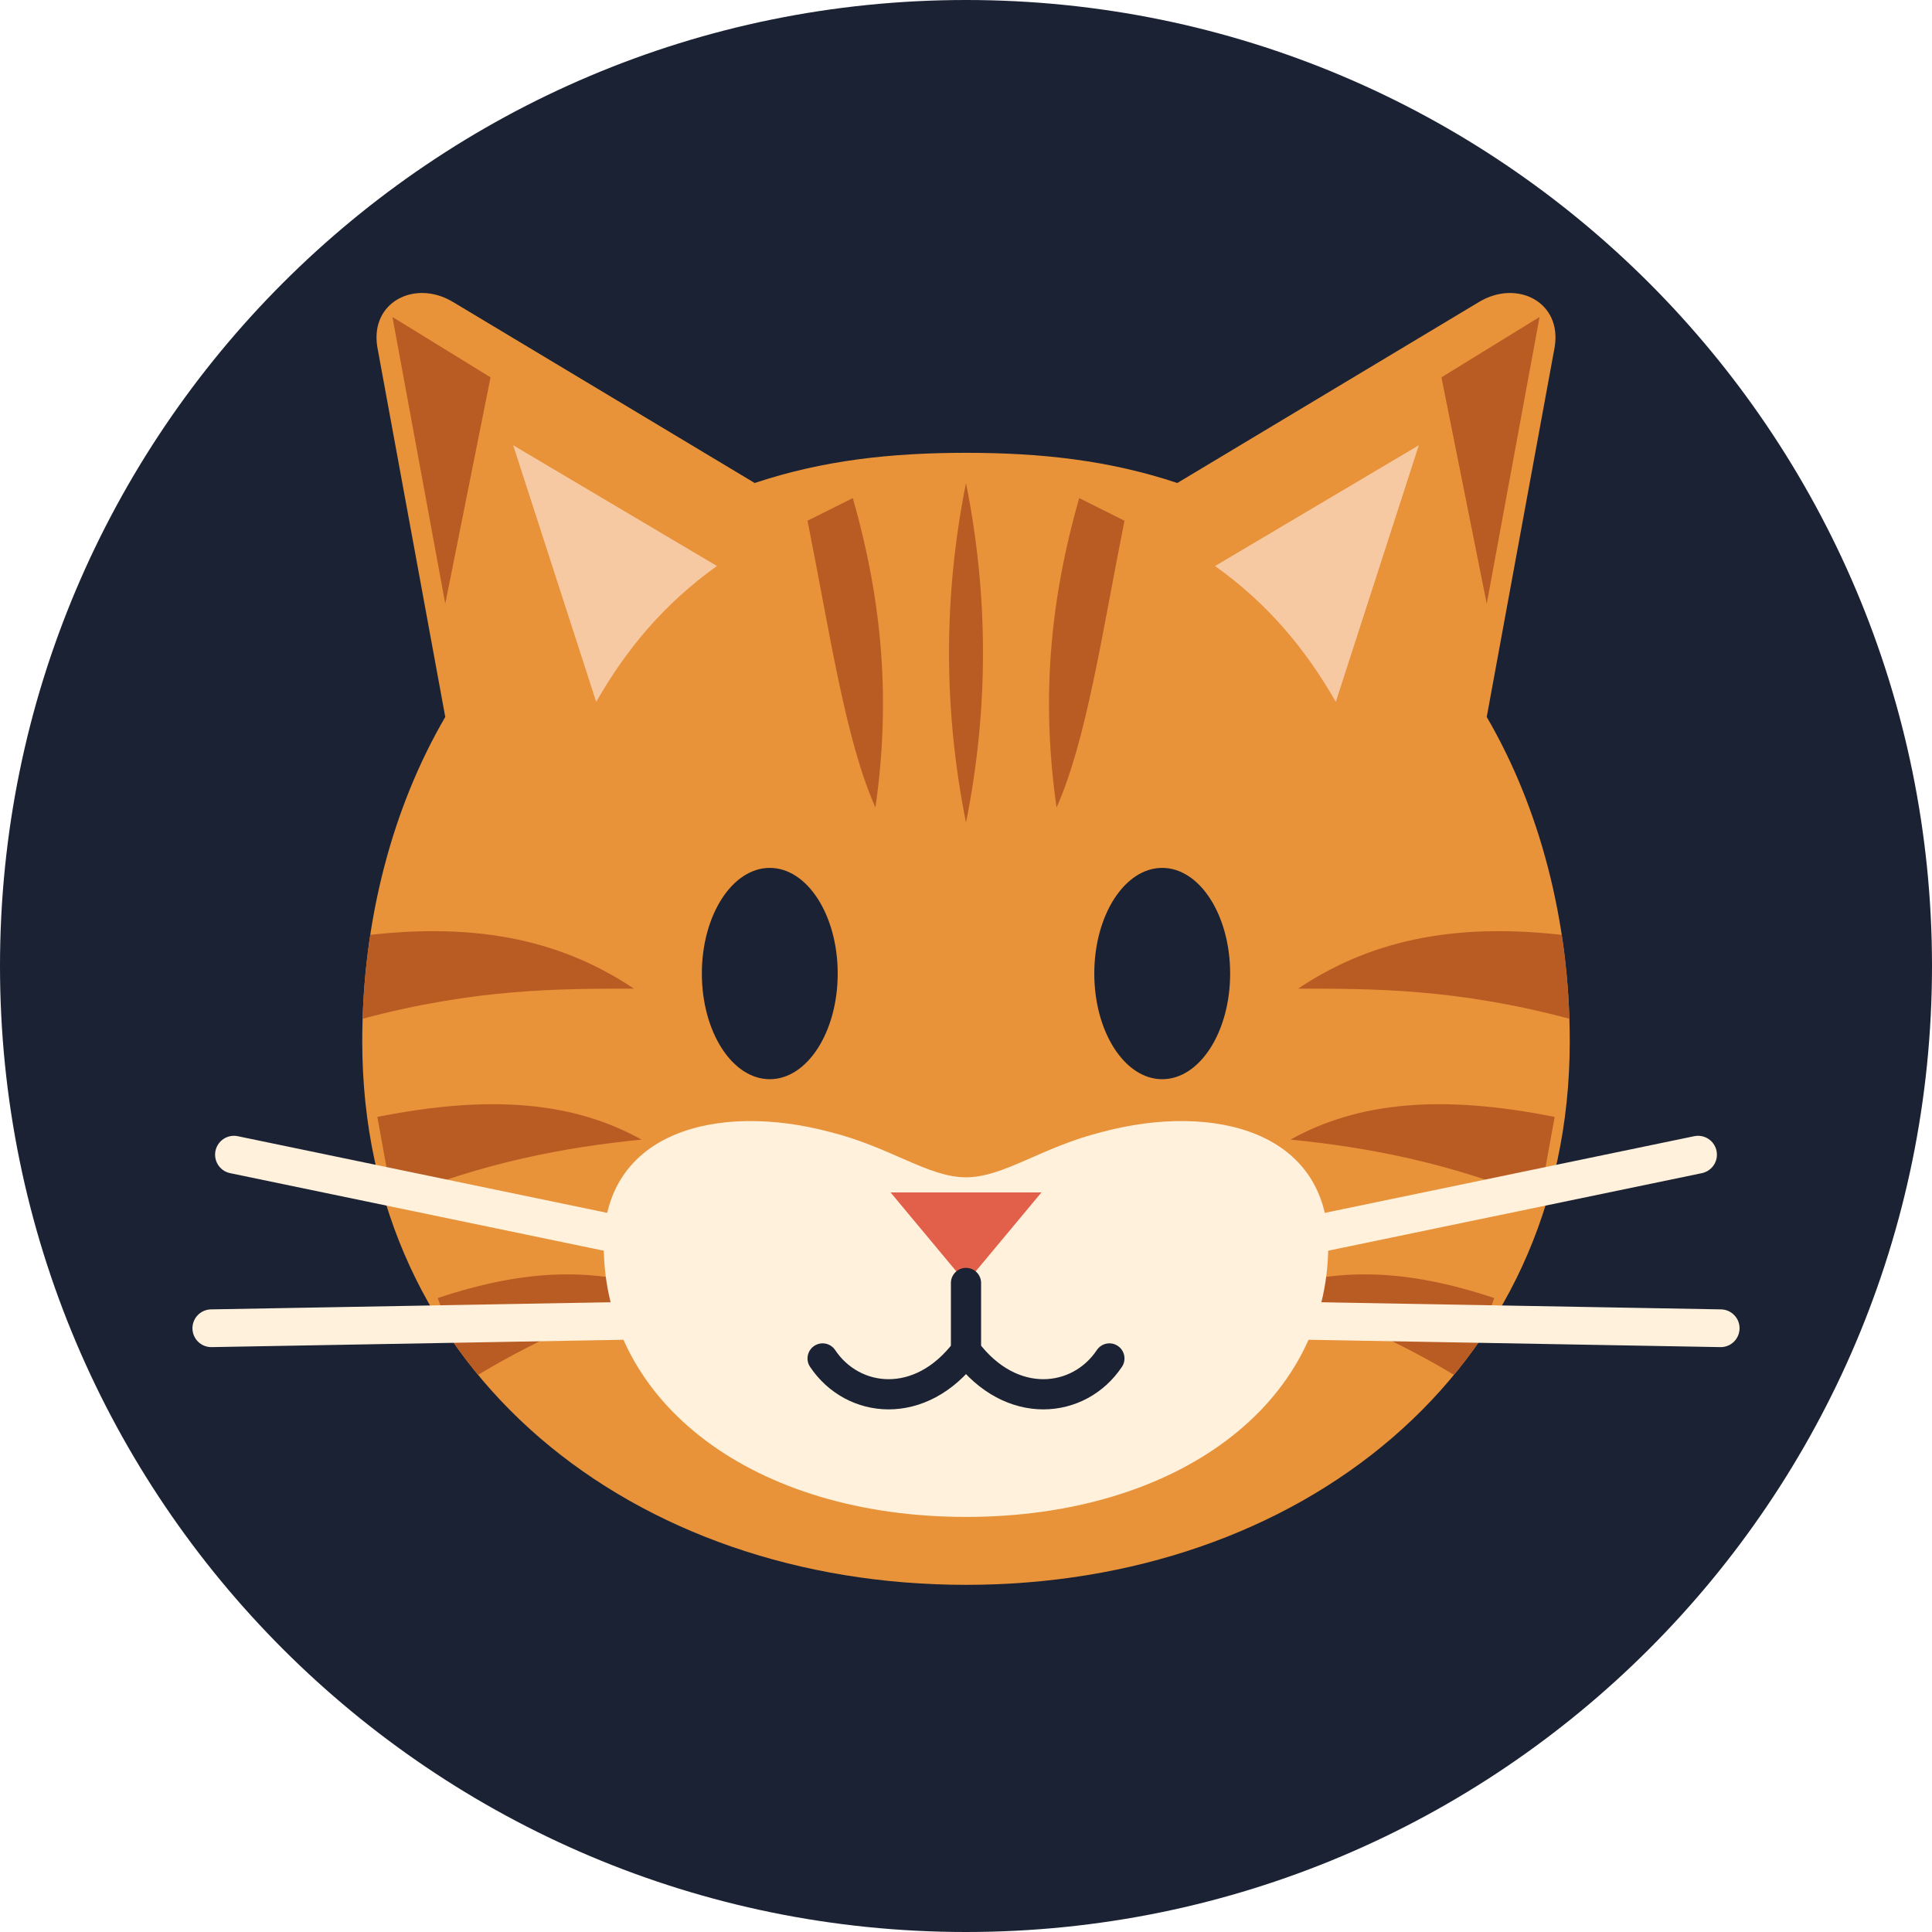
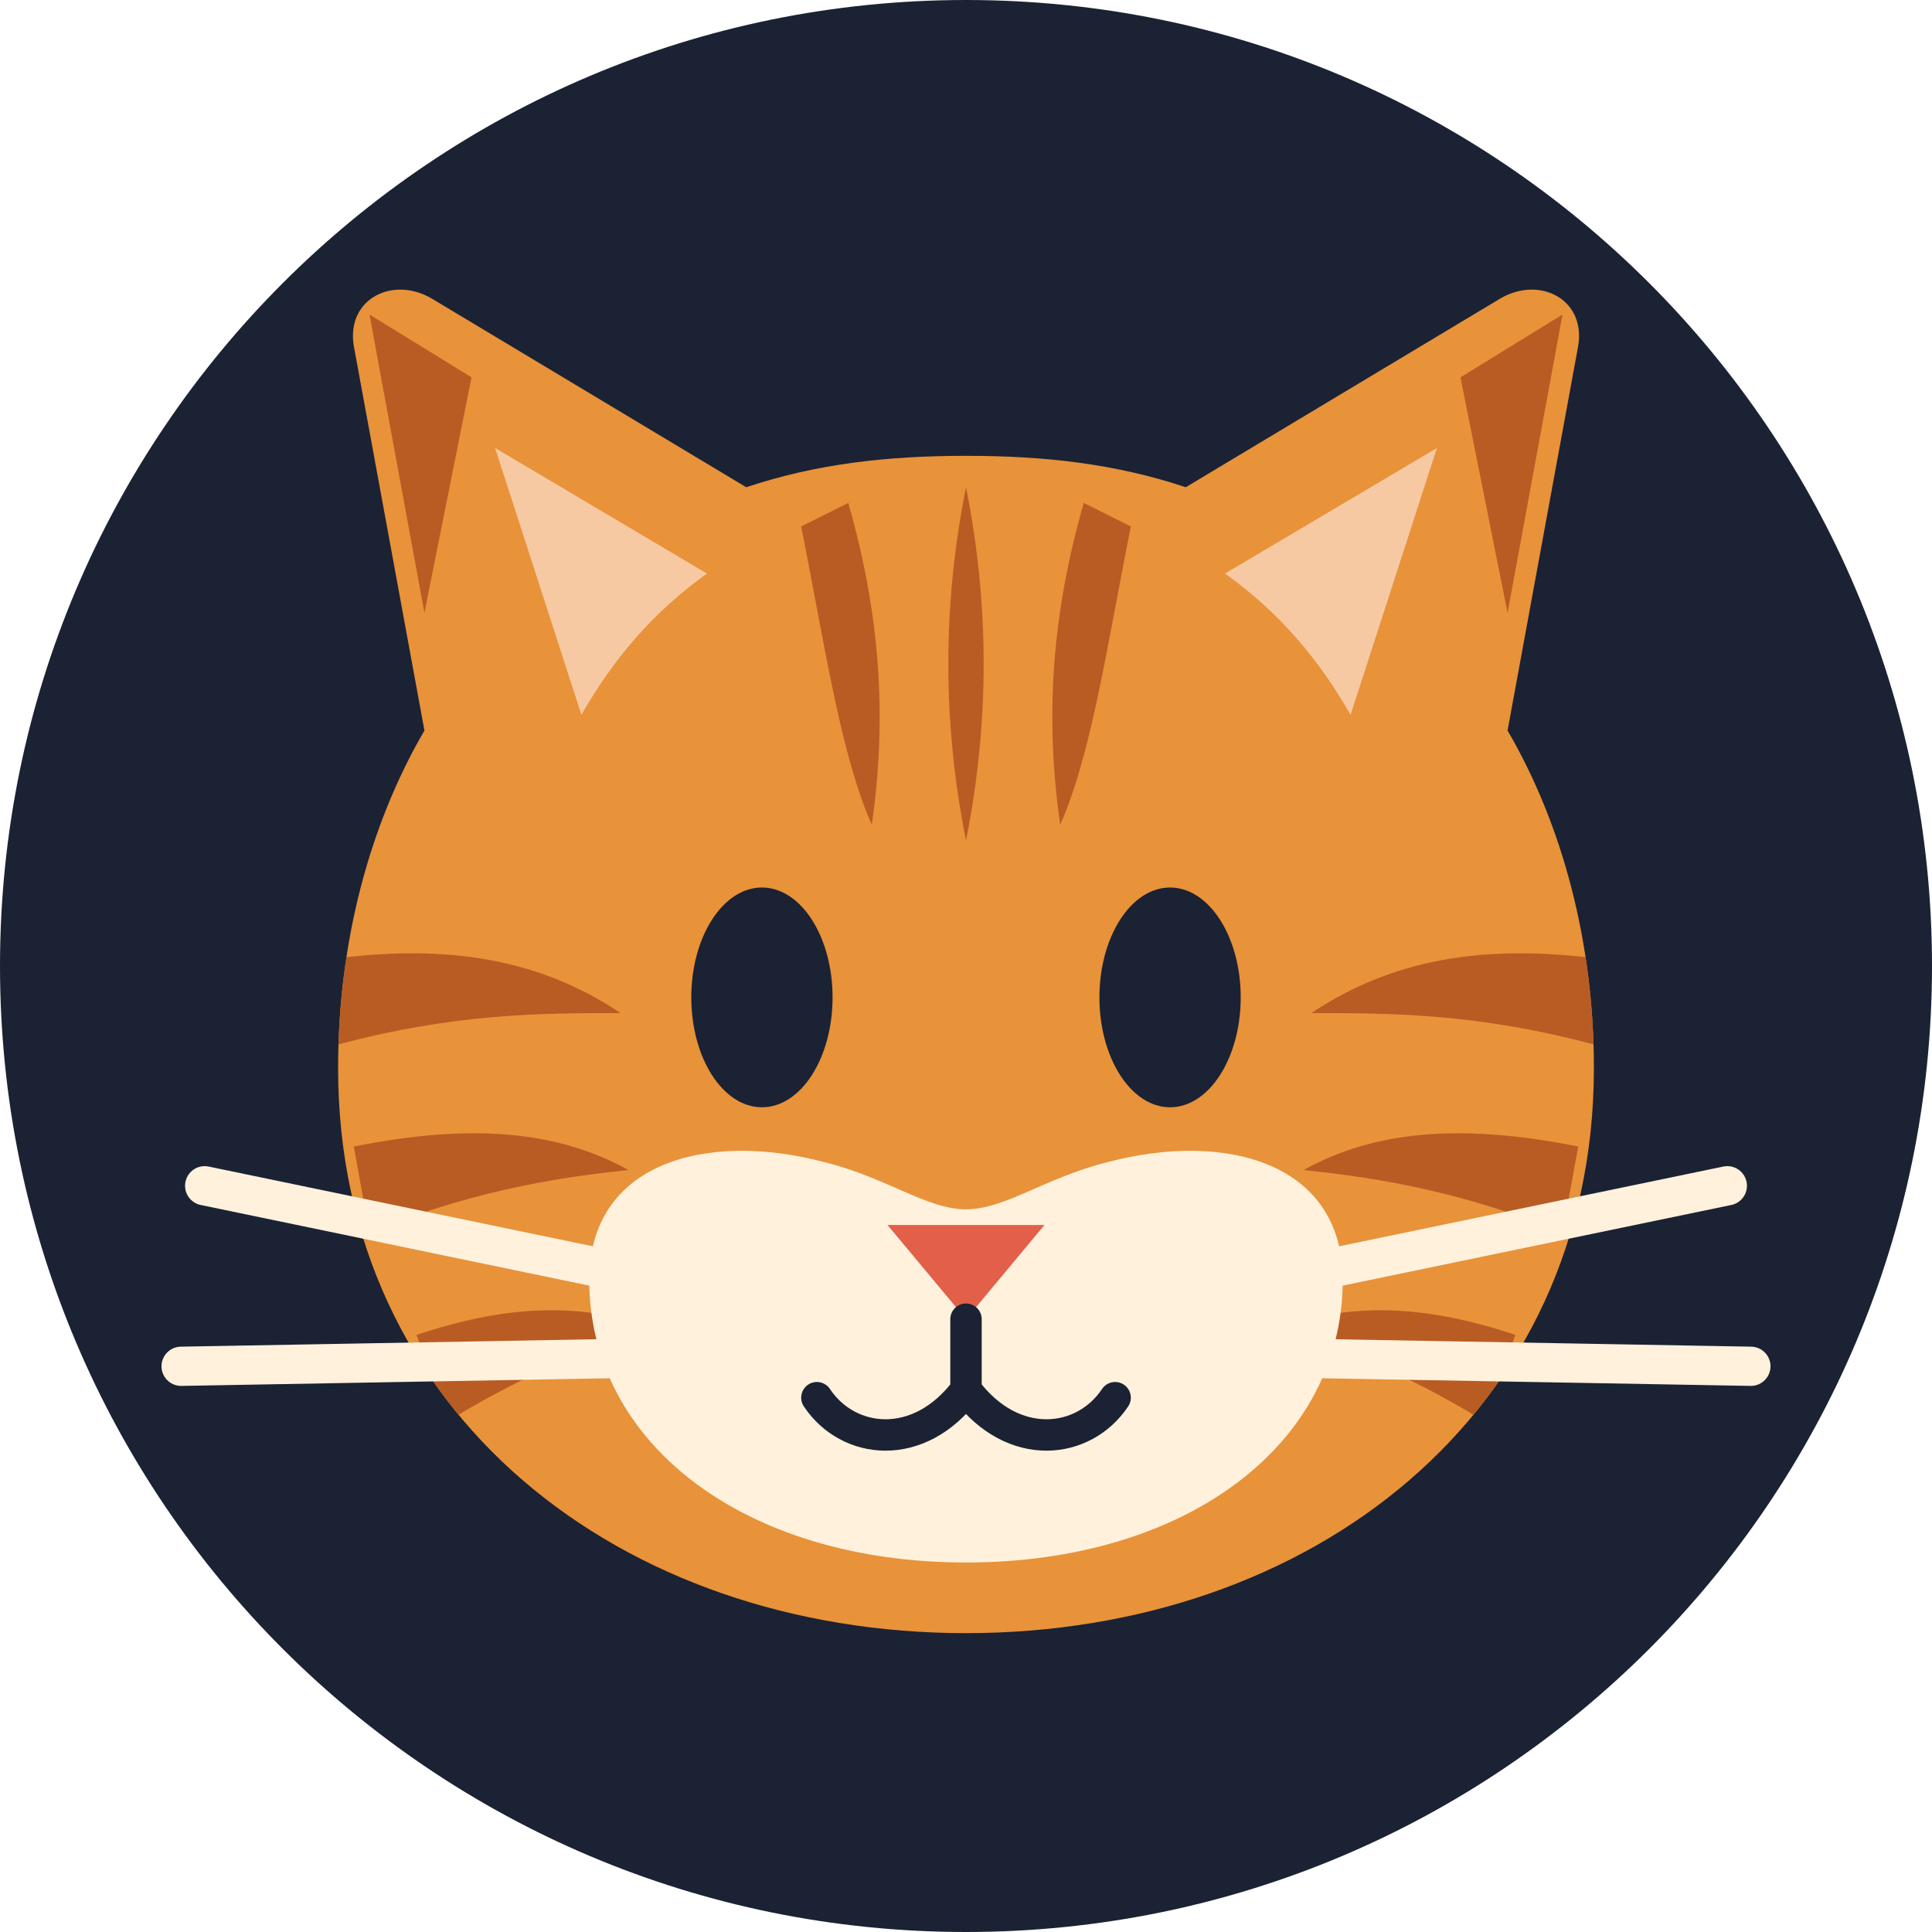
<svg xmlns="http://www.w3.org/2000/svg" viewBox="0 0 512 512" width="100%" height="100%">
  <defs>
    <clipPath id="avatarCircle">
      <circle cx="256" cy="256" r="256" />
    </clipPath>
    <clipPath id="headClip">
      <path d="         M 256 420         C 168 420, 96 364, 96 276         C 96 244, 104 214, 118 190         L 100 92         C 98 80, 110 74, 120 80         L 200 128         C 218 122, 236 120, 256 120         C 276 120, 294 122, 312 128         L 392 80         C 402 74, 414 80, 412 92         L 394 190         C 408 214, 416 244, 416 276         C 416 364, 344 420, 256 420 Z" />
    </clipPath>
  </defs>
  <g clip-path="url(#avatarCircle)">
    <rect width="512" height="512" fill="#1B2233" />
-     <path fill="#E8923A" d="       M 256 420       C 168 420, 96 364, 96 276       C 96 244, 104 214, 118 190       L 100 92       C 98 80, 110 74, 120 80       L 200 128       C 218 122, 236 120, 256 120       C 276 120, 294 122, 312 128       L 392 80       C 402 74, 414 80, 412 92       L 394 190       C 408 214, 416 244, 416 276       C 416 364, 344 420, 256 420 Z" />
-     <g clip-path="url(#headClip)" fill="#B85C24">
-       <path d="M 226 132 C 234 160, 236 186, 232 214 C 224 196, 220 168, 214 138 Z" />
-       <path d="M 256 128 C 262 158, 262 188, 256 218 C 250 188, 250 158, 256 128 Z" />
-       <path d="M 286 132 C 278 160, 276 186, 280 214 C 288 196, 292 168, 298 138 Z" />
-       <path d="M 96 248 C 128 244, 150 250, 168 262 C 148 262, 126 262, 96 270 Z" />
-       <path d="M 100 296 C 130 290, 152 292, 170 302 C 150 304, 128 308, 104 318 Z" />
-       <path d="M 116 344 C 140 336, 158 336, 176 342 C 158 348, 140 356, 124 366 Z" />
-       <path d="M 416 248 C 384 244, 362 250, 344 262 C 364 262, 386 262, 416 270 Z" />
-       <path d="M 412 296 C 382 290, 360 292, 342 302 C 362 304, 384 308, 408 318 Z" />
-       <path d="M 396 344 C 372 336, 354 336, 336 342 C 354 348, 372 356, 388 366 Z" />
-       <path d="M 104 84 L 130 100 L 118 160 Z" />
-       <path d="M 408 84 L 382 100 L 394 160 Z" />
-     </g>
-     <path fill="#F7C9A3" d="M 136 118 L 190 150 C 176 160, 166 172, 158 186 Z" />
-     <path fill="#F7C9A3" d="M 376 118 L 322 150 C 336 160, 346 172, 354 186 Z" />
-     <path fill="#FFF1DC" d="M 256 402 C 200 402, 160 372, 160 330 C 160 300, 190 292, 220 300 C 236 304, 246 312, 256 312 C 266 312, 276 304, 292 300 C 322 292, 352 300, 352 330 C 352 372, 312 402, 256 402 Z" />
-     <ellipse cx="204" cy="258" rx="18" ry="28" fill="#1B2233" />
-     <ellipse cx="308" cy="258" rx="18" ry="28" fill="#1B2233" />
-     <path fill="#E2604A" d="M 236 316 L 276 316 L 256 340 Z" />
-     <path d="M 256 340 L 256 358 M 256 358 C 244 374, 226 372, 218 360 M 256 358 C 268 374, 286 372, 294 360" fill="none" stroke="#1B2233" stroke-width="8" stroke-linecap="round" />
-     <g stroke="#FFF1DC" stroke-width="10" stroke-linecap="round" fill="none">
-       <path d="M 168 328 L 62 306" />
-       <path d="M 168 350 L 56 352" />
-       <path d="M 344 328 L 450 306" />
-       <path d="M 344 350 L 456 352" />
+     <g transform="translate(256 256) scale(1.04) translate(-256 -250)">
+       <path fill="#E8923A" d="         M 256 420         C 168 420, 96 364, 96 276         C 96 244, 104 214, 118 190         L 100 92         C 98 80, 110 74, 120 80         L 200 128         C 218 122, 236 120, 256 120         C 276 120, 294 122, 312 128         L 392 80         C 402 74, 414 80, 412 92         L 394 190         C 408 214, 416 244, 416 276         C 416 364, 344 420, 256 420 Z" />
+       <g clip-path="url(#headClip)" fill="#B85C24">
+         <path d="M 226 132 C 234 160, 236 186, 232 214 C 224 196, 220 168, 214 138 Z" />
+         <path d="M 256 128 C 262 158, 262 188, 256 218 C 250 188, 250 158, 256 128 Z" />
+         <path d="M 286 132 C 278 160, 276 186, 280 214 C 288 196, 292 168, 298 138 Z" />
+         <path d="M 96 248 C 128 244, 150 250, 168 262 C 148 262, 126 262, 96 270 Z" />
+         <path d="M 100 296 C 130 290, 152 292, 170 302 C 150 304, 128 308, 104 318 Z" />
+         <path d="M 116 344 C 140 336, 158 336, 176 342 C 158 348, 140 356, 124 366 Z" />
+         <path d="M 416 248 C 384 244, 362 250, 344 262 C 364 262, 386 262, 416 270 Z" />
+         <path d="M 412 296 C 382 290, 360 292, 342 302 C 362 304, 384 308, 408 318 Z" />
+         <path d="M 396 344 C 372 336, 354 336, 336 342 C 354 348, 372 356, 388 366 Z" />
+         <path d="M 104 84 L 130 100 L 118 160 Z" />
+         <path d="M 408 84 L 382 100 L 394 160 Z" />
+       </g>
+       <path fill="#F7C9A3" d="M 136 118 L 190 150 C 176 160, 166 172, 158 186 Z" />
+       <path fill="#F7C9A3" d="M 376 118 L 322 150 C 336 160, 346 172, 354 186 Z" />
+       <path fill="#FFF1DC" d="M 256 402 C 200 402, 160 372, 160 330 C 160 300, 190 292, 220 300 C 236 304, 246 312, 256 312 C 266 312, 276 304, 292 300 C 322 292, 352 300, 352 330 C 352 372, 312 402, 256 402 Z" />
+       <ellipse cx="204" cy="258" rx="18" ry="28" fill="#1B2233" />
+       <ellipse cx="308" cy="258" rx="18" ry="28" fill="#1B2233" />
+       <path fill="#E2604A" d="M 236 316 L 276 316 L 256 340 Z" />
+       <path d="M 256 340 L 256 358 M 256 358 C 244 374, 226 372, 218 360 M 256 358 C 268 374, 286 372, 294 360" fill="none" stroke="#1B2233" stroke-width="8" stroke-linecap="round" />
+       <g stroke="#FFF1DC" stroke-width="10" stroke-linecap="round" fill="none">
+         <path d="M 168 328 L 62 306" />
+         <path d="M 168 350 L 56 352" />
+         <path d="M 344 328 L 450 306" />
+         <path d="M 344 350 L 456 352" />
+       </g>
    </g>
  </g>
</svg>
